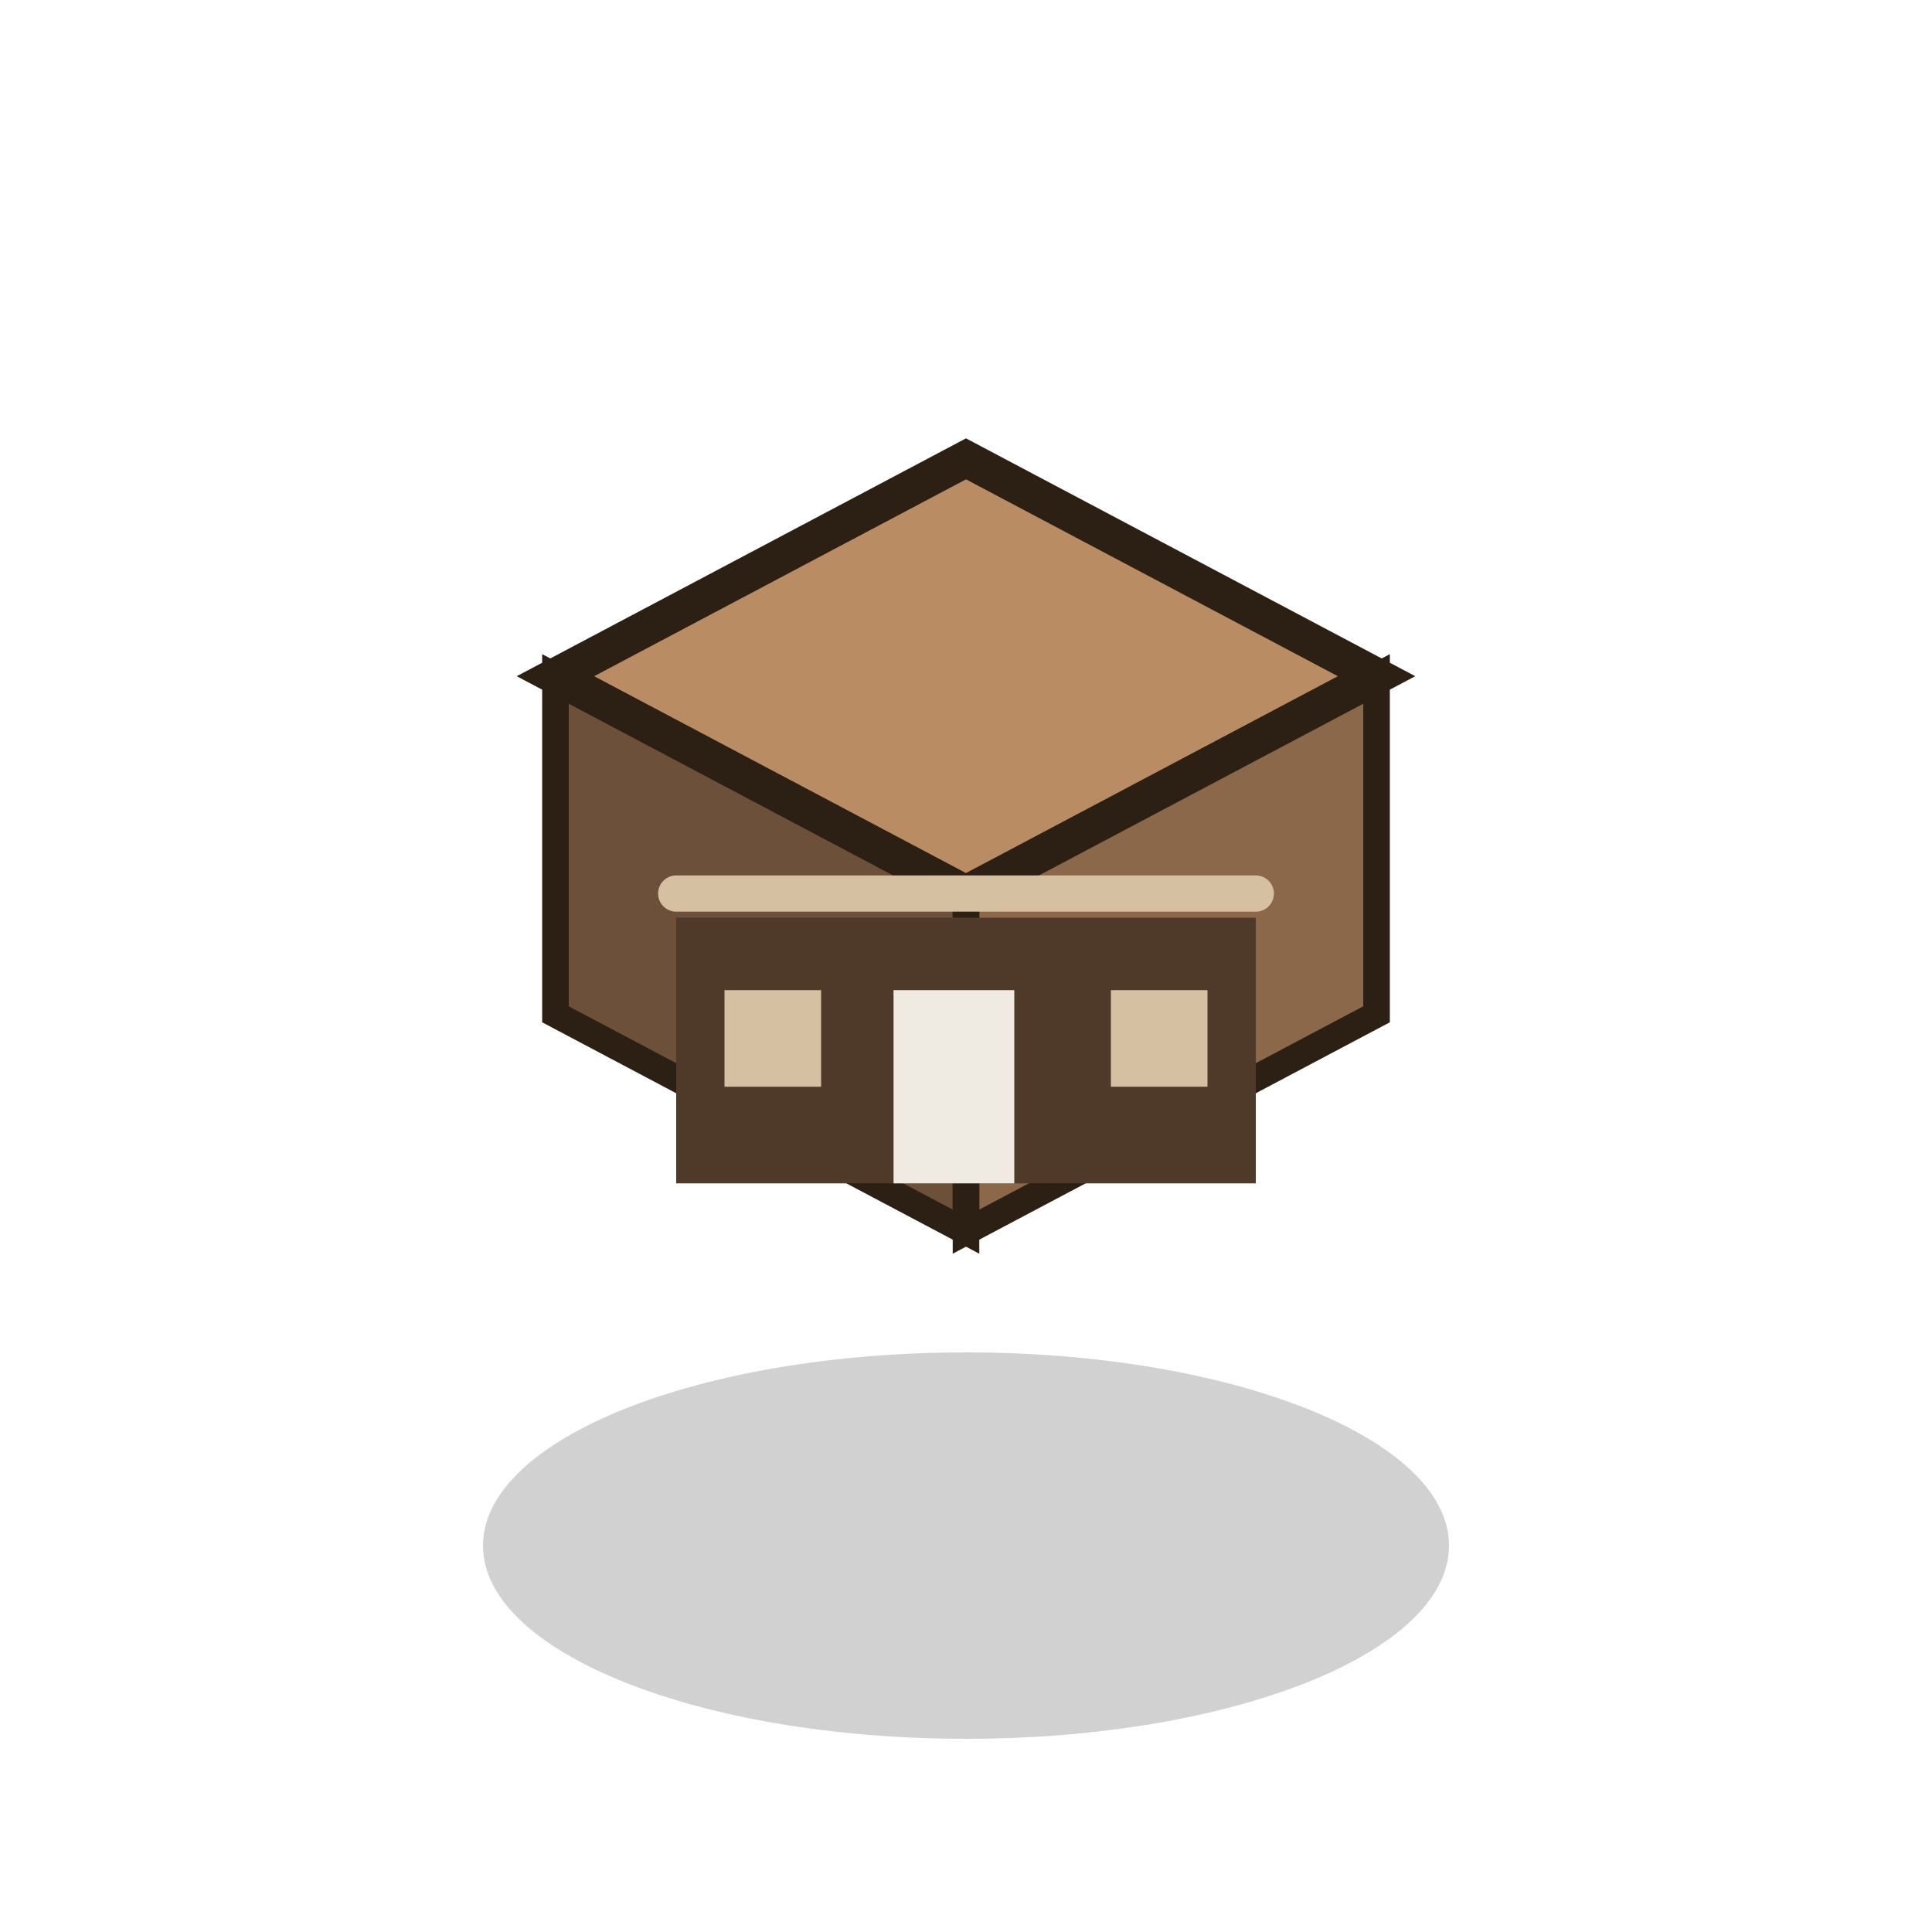
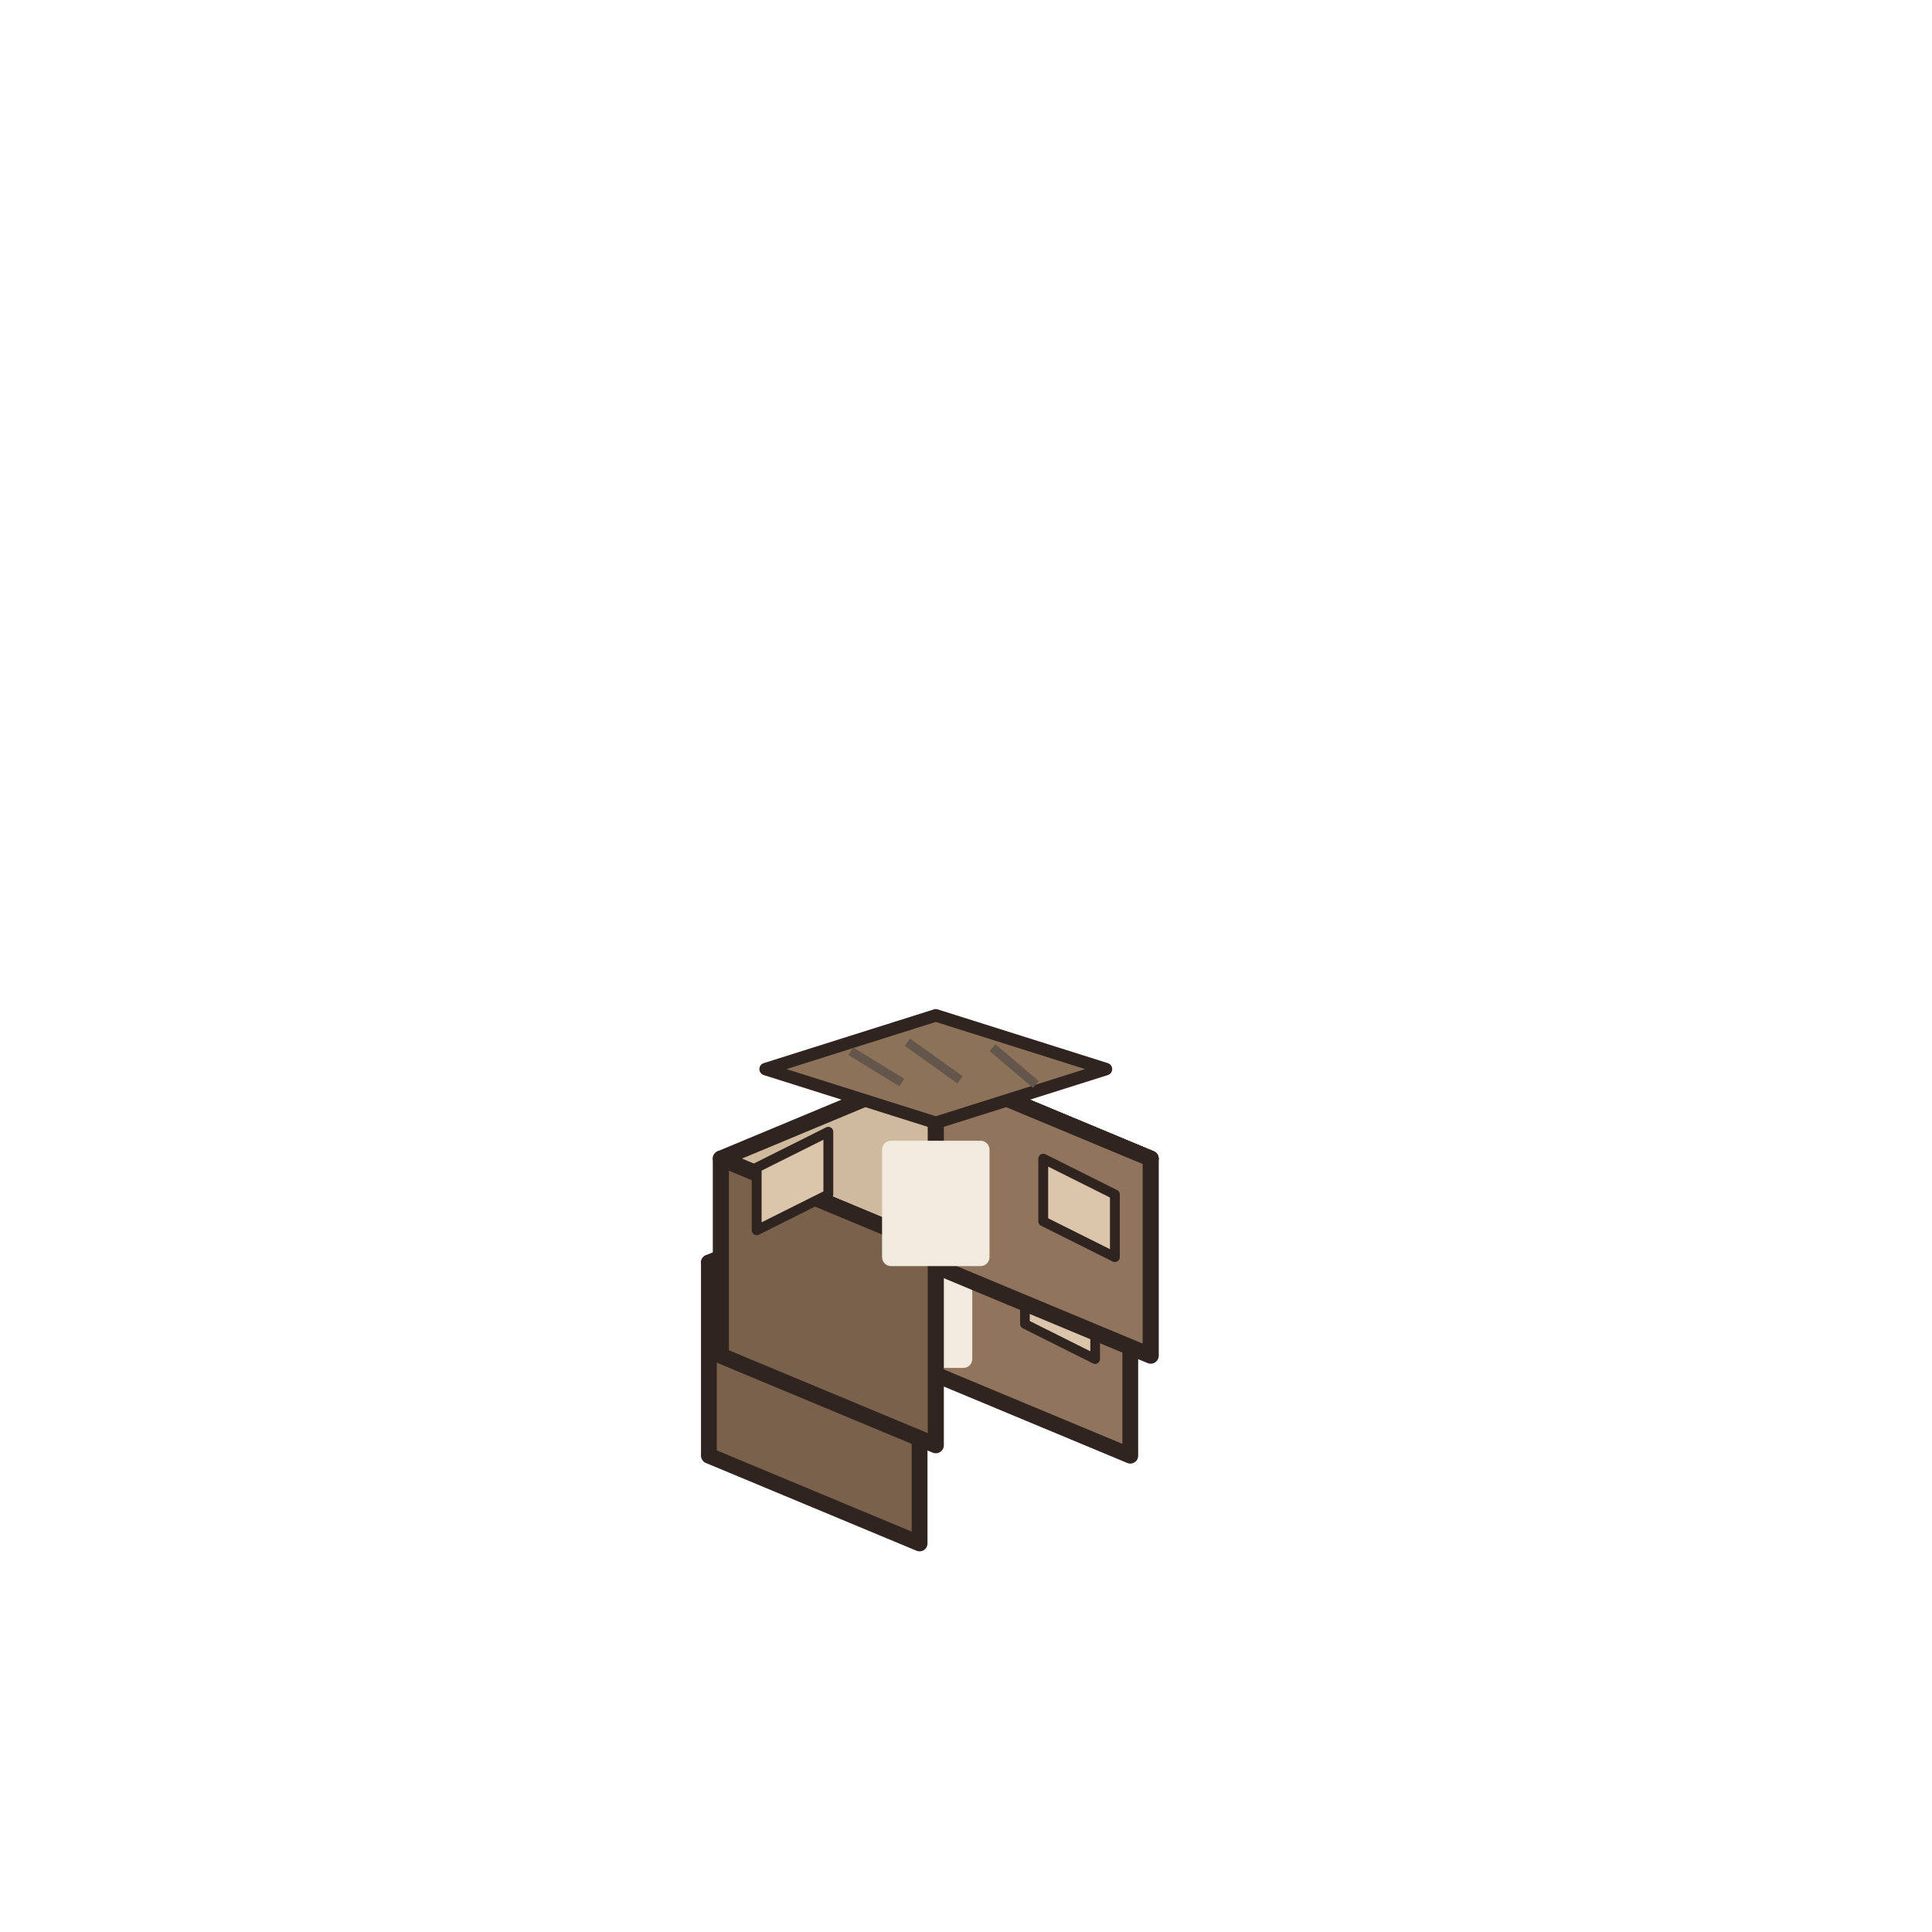
- <svg xmlns="http://www.w3.org/2000/svg" viewBox="0 0 160 160">
-   <ellipse cx="80" cy="128" rx="40" ry="16" fill="rgba(0,0,0,0.18)" />
-   <polygon points="46,56 80,74 80,102 46,84" fill="#6c5039" />
-   <polygon points="114,56 80,74 80,102 114,84" fill="#8a6849" />
-   <polygon points="80,38 114,56 80,74 46,56" fill="#b98c64" />
-   <polygon points="80,38 114,56 80,74 46,56" fill="none" stroke="#2c1f14" stroke-width="3" />
-   <polygon points="46,56 80,74 80,102 46,84" fill="none" stroke="#2c1f14" stroke-width="2.2" />
-   <polygon points="114,56 80,74 80,102 114,84" fill="none" stroke="#2c1f14" stroke-width="2.2" />
-   <rect x="56" y="76" width="48" height="22" fill="#4f3929" />
-   <rect x="74" y="82" width="10" height="16" fill="#f0ebe2" />
-   <rect x="60" y="82" width="8" height="8" fill="#d6c0a2" />
-   <rect x="92" y="82" width="8" height="8" fill="#d6c0a2" />
-   <path d="M56 74 L104 74" stroke="#d6c0a2" stroke-width="3" stroke-linecap="round" stroke-linejoin="round" fill="none" />
+ <svg xmlns="http://www.w3.org/2000/svg" viewBox="0 0 160 160" fill="none">
+   <g id="house-simple casa-residencial-simples-1-asset" data-asset-type="house-simple casa-residencial-simples-1" data-category="residential" data-density="medium-low">
+     <g transform="translate(10 21.67) scale(0.7292)" id="house-simple casa-residencial-simples-1-render-root">
+       <g id="placement-anchor-shadow-2" transform="translate(-5 -3) scale(1.005)" data-module-id="anchor-shadow" data-node-id="anchor-shadow-2" data-layer="midground" />
+       <g id="placement-house-simple-core-1" transform="translate(-1 4) scale(0.997)" data-module-id="house-simple-core" data-node-id="house-simple-core-1" data-layer="foreground">
+         <g>
+           <polygon points="92,100 116,110 92,120 68,110" fill="#cfba9f" stroke="#2f241f" stroke-width="1.8" stroke-linejoin="round" />
+           <polygon points="68,110 92,120 92,142 68,132" fill="#7a614c" stroke="#2f241f" stroke-width="1.8" stroke-linejoin="round" />
+           <polygon points="92,100 116,110 116,132 92,122" fill="#91745d" stroke="#2f241f" stroke-width="1.8" stroke-linejoin="round" />
+         </g>
+         <g>
+           <polygon points="92,94 111,100 92,106 73,100" fill="#8c7259" stroke="#2f241f" stroke-width="1.4" stroke-linejoin="round" />
+           <line x1="82.5" y1="98" x2="88.2" y2="101.5" stroke="#65564b" stroke-width="1" />
+           <line x1="88.833" y1="97" x2="94.714" y2="101.2" stroke="#65564b" stroke-width="1" />
+           <line x1="98.333" y1="97.6" x2="103.176" y2="101.714" stroke="#65564b" stroke-width="1" />
+         </g>
+         <rect x="86" y="108" width="12" height="14" fill="#f2eadf" rx="1" />
+         <polygon points="72,111 80,107 80,114 72,118" fill="#dcc6ab" stroke="#2f241f" stroke-width="1.1" stroke-linejoin="round" />
+         <polygon points="104,110 112,114 112,121 104,117" fill="#dcc6ab" stroke="#2f241f" stroke-width="1.1" stroke-linejoin="round" />
+       </g>
+       <g id="placement-house-simple-core-3" transform="translate(-1 -10) scale(1.017)" data-module-id="house-simple-core" data-node-id="house-simple-core-3" data-layer="overlay">
+         <g>
+           <polygon points="92,100 116,110 92,120 68,110" fill="#cfba9f" stroke="#2f241f" stroke-width="1.8" stroke-linejoin="round" />
+           <polygon points="68,110 92,120 92,142 68,132" fill="#7a614c" stroke="#2f241f" stroke-width="1.8" stroke-linejoin="round" />
+           <polygon points="92,100 116,110 116,132 92,122" fill="#91745d" stroke="#2f241f" stroke-width="1.8" stroke-linejoin="round" />
+         </g>
+         <g>
+           <polygon points="92,94 111,100 92,106 73,100" fill="#8c7259" stroke="#2f241f" stroke-width="1.4" stroke-linejoin="round" />
+           <line x1="82.5" y1="98" x2="88.2" y2="101.5" stroke="#65564b" stroke-width="1" />
+           <line x1="88.833" y1="97" x2="94.714" y2="101.2" stroke="#65564b" stroke-width="1" />
+           <line x1="98.333" y1="97.6" x2="103.176" y2="101.714" stroke="#65564b" stroke-width="1" />
+         </g>
+         <rect x="86" y="108" width="12" height="14" fill="#f2eadf" rx="1" />
+         <polygon points="72,111 80,107 80,114 72,118" fill="#dcc6ab" stroke="#2f241f" stroke-width="1.1" stroke-linejoin="round" />
+         <polygon points="104,110 112,114 112,121 104,117" fill="#dcc6ab" stroke="#2f241f" stroke-width="1.1" stroke-linejoin="round" />
+       </g>
+     </g>
+   </g>
</svg>
